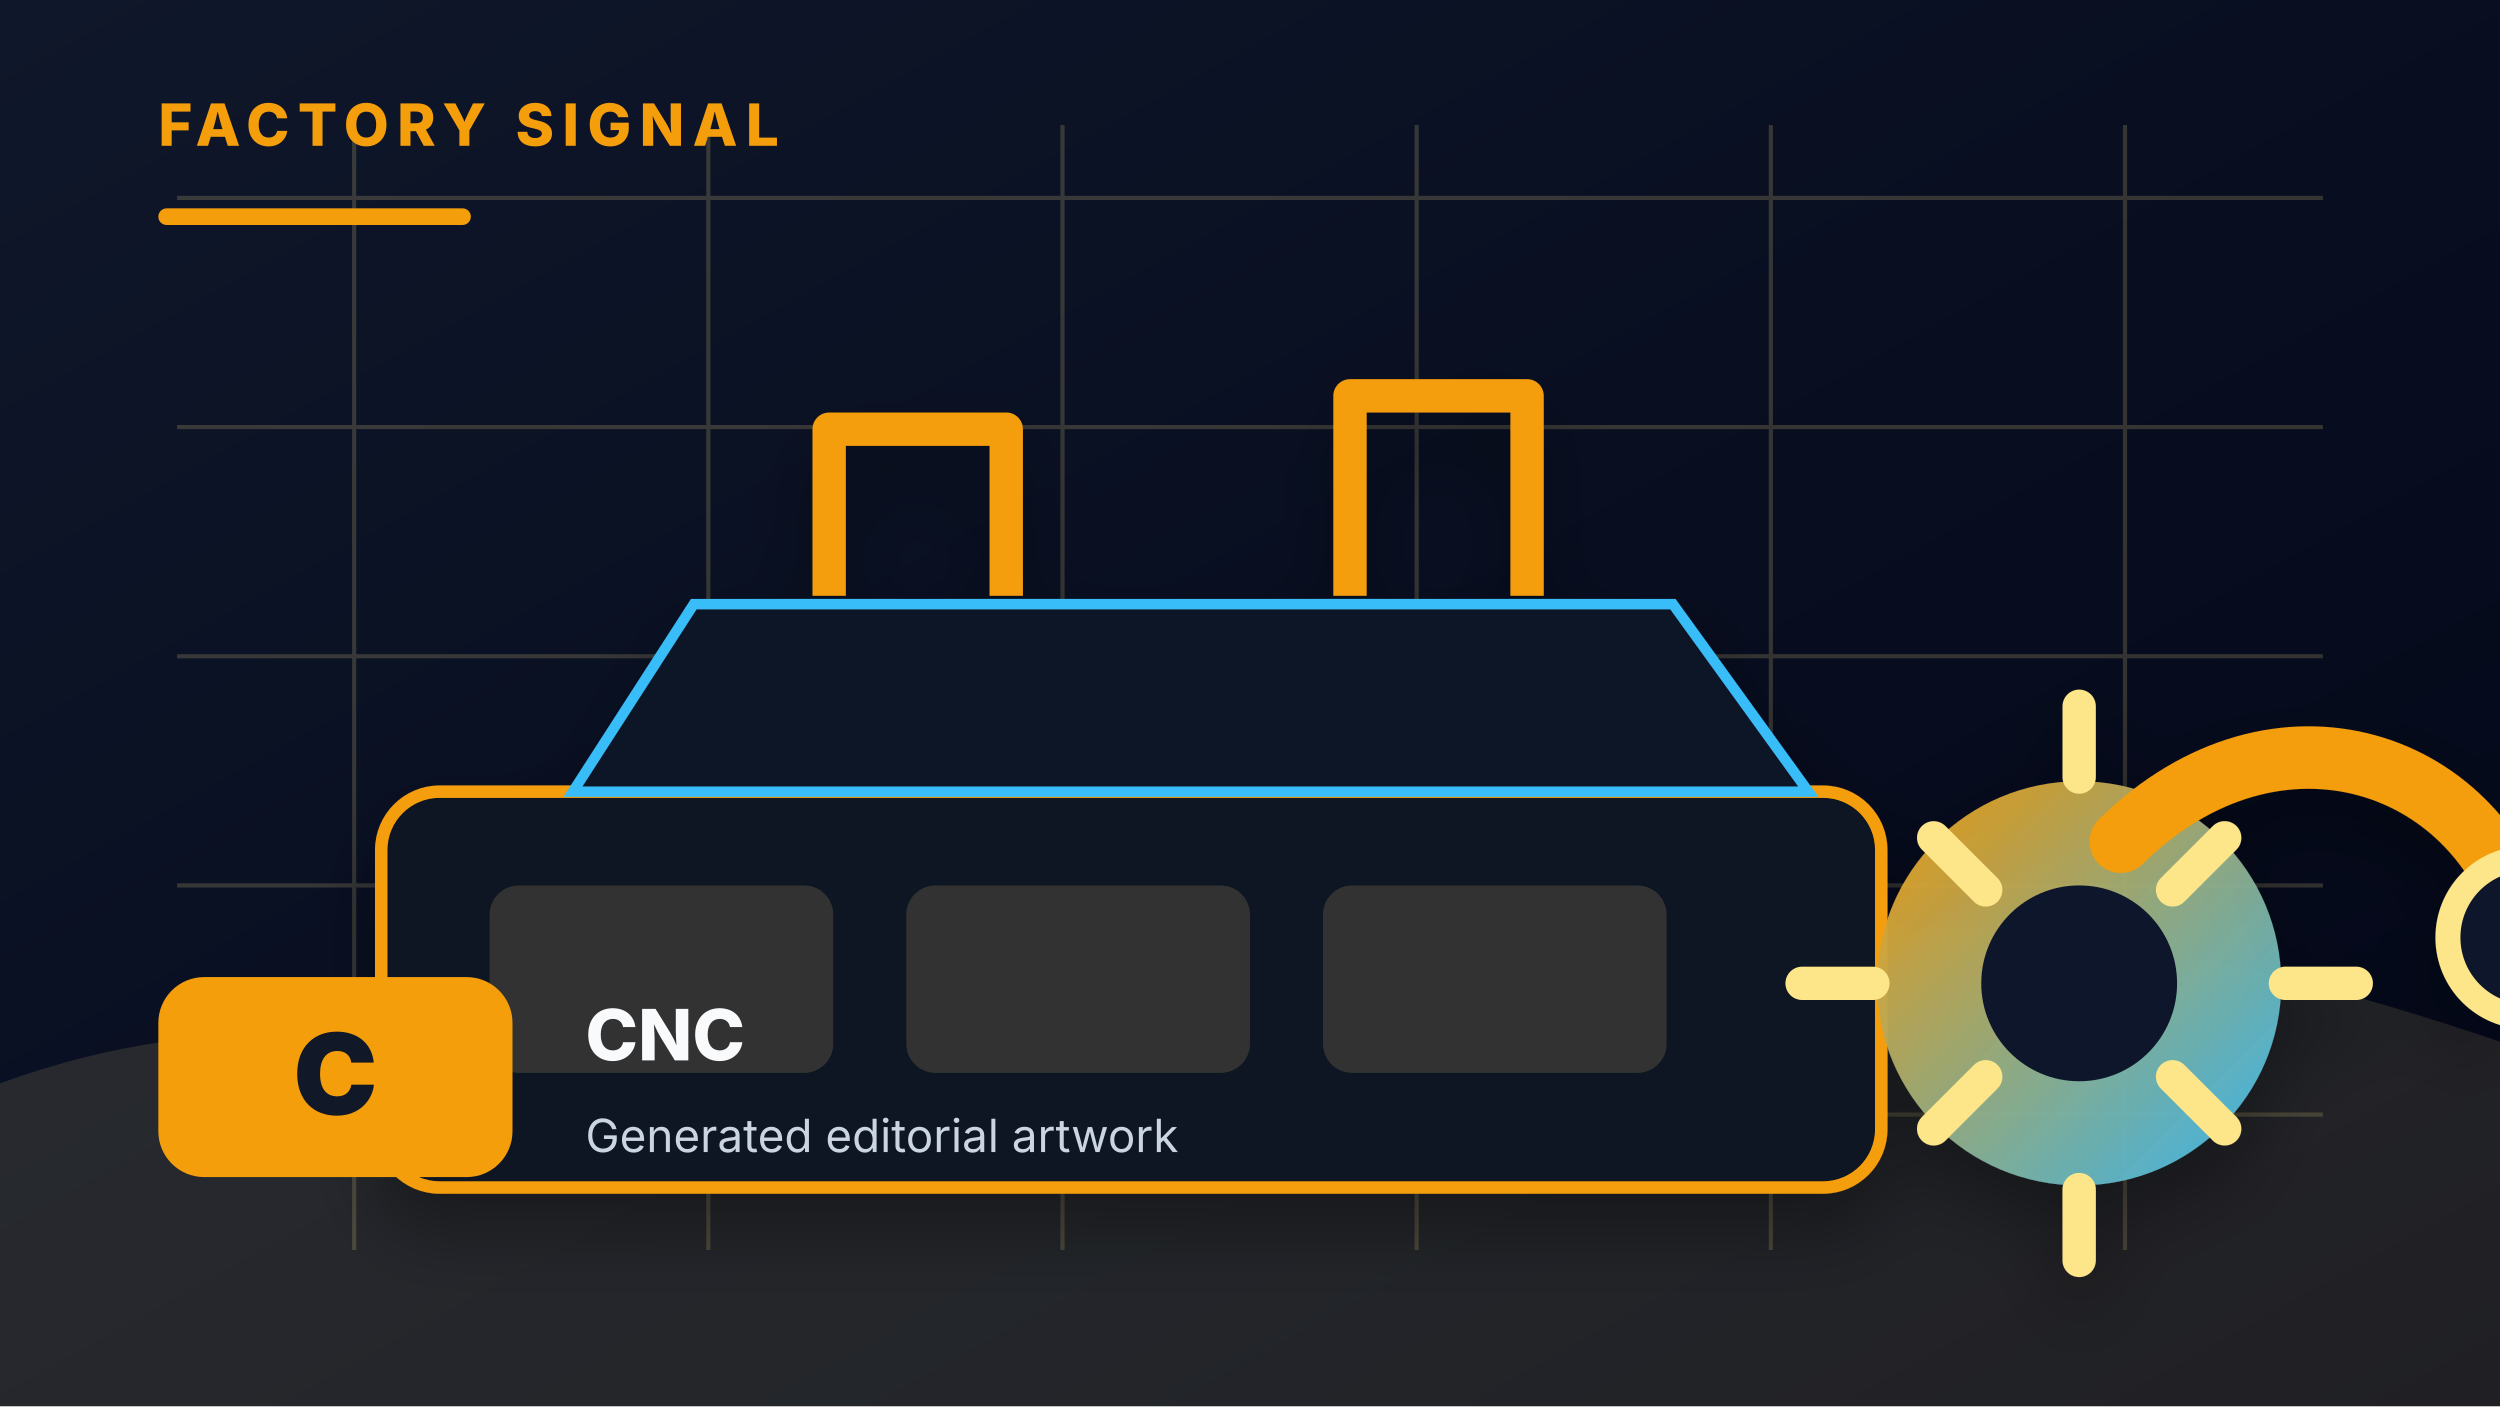
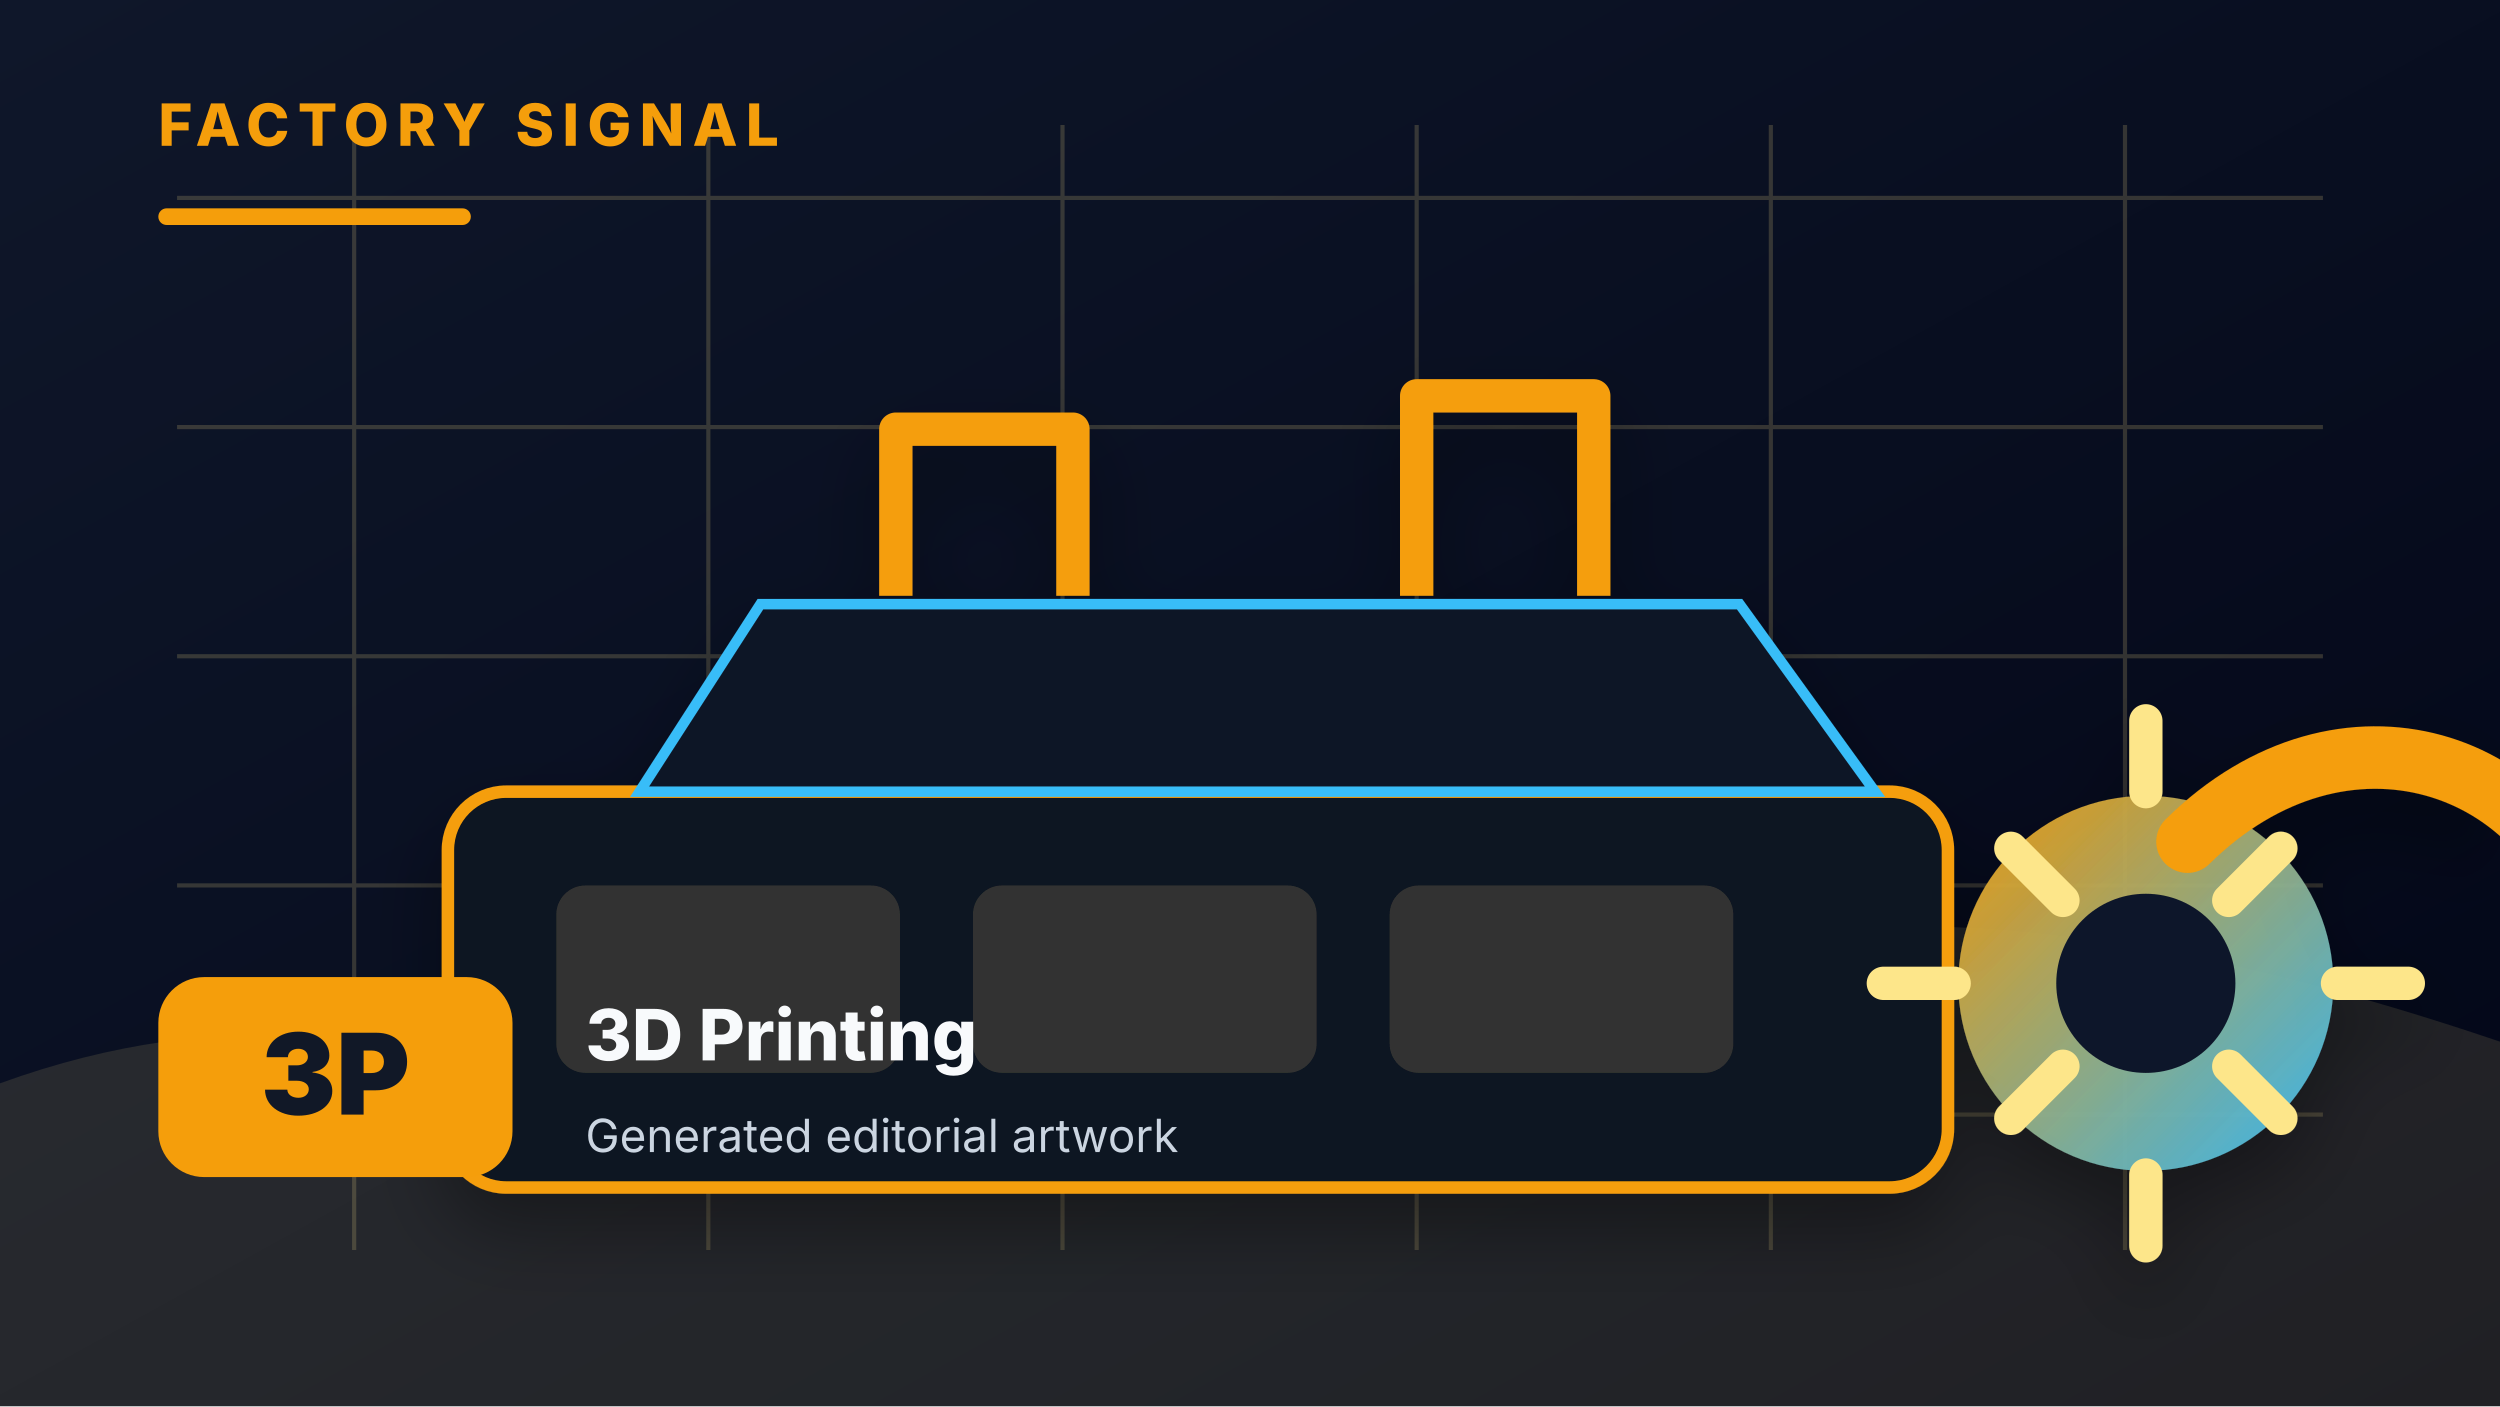
<svg xmlns="http://www.w3.org/2000/svg" width="1600" height="900" viewBox="0 0 1600 900" role="img" aria-labelledby="title desc">
  <g transform="scale(1.333333)">
    <defs>
      <linearGradient id="bg" x1="0" y1="0" x2="1" y2="1">
        <stop offset="0" stop-color="#0f172a" />
        <stop offset="1" stop-color="#020617" />
      </linearGradient>
      <linearGradient id="accent" x1="0" y1="0" x2="1" y2="1">
        <stop offset="0" stop-color="#f59e0b" />
        <stop offset="1" stop-color="#38bdf8" />
      </linearGradient>
      <filter id="shadow" x="-20%" y="-20%" width="140%" height="140%">
        <feDropShadow dx="0" dy="18" stdDeviation="18" flood-color="#000000" flood-opacity="0.35" />
      </filter>
    </defs>
    <rect width="1200" height="675" fill="url(#bg)" />
    <path d="M0 520 C220 440 340 595 560 520 S920 405 1200 500 V675 H0Z" fill="#fde68a" opacity="0.12" />
    <g opacity="0.18" stroke="#fde68a" stroke-width="2">
      <path d="M85 95H1115M85 205H1115M85 315H1115M85 425H1115M85 535H1115" />
      <path d="M170 60V600M340 60V600M510 60V600M680 60V600M850 60V600M1020 60V600" />
    </g>
-     <g transform="translate(183 120)" filter="url(#shadow)">
+     <g transform="translate(215 120)" filter="url(#shadow)">
      <rect x="0" y="260" width="720" height="190" rx="28" fill="#0b1220" stroke="#f59e0b" stroke-width="6" />
      <rect x="52" y="305" width="165" height="90" rx="14" fill="#fde68a" opacity="0.16" />
      <rect x="252" y="305" width="165" height="90" rx="14" fill="#fde68a" opacity="0.16" />
      <rect x="452" y="305" width="165" height="90" rx="14" fill="#fde68a" opacity="0.16" />
      <path d="M92 260 L150 170 H620 L685 260Z" fill="#111827" stroke="#38bdf8" stroke-width="5" />
      <path d="M215 166 V86 H300 V166M465 166 V70 H550 V166" fill="none" stroke="#f59e0b" stroke-width="16" stroke-linejoin="round" />
-       <circle cx="815" cy="352" r="97" fill="url(#accent)" opacity="0.95" />
-       <circle cx="815" cy="352" r="47" fill="#0f172a" />
+       <circle cx="815" cy="352" r="90" fill="url(#accent)" opacity="0.95" />
+       <circle cx="815" cy="352" r="43" fill="#0f172a" />
      <g stroke="#fde68a" stroke-width="16" stroke-linecap="round">
-         <path d="M815 219v34M815 485v-34M682 352h34M948 352h-34" />
-         <path d="M745.16 282.16l25 25M884.84 282.16l-25 25M745.16 421.84l25-25M884.84 421.84l-25-25" />
+         <path d="M815 226v34M815 478v-34M689 352h34M941 352h-34" />
+         <path d="M750.2 287.2l25 25M879.8 287.2l-25 25M750.2 416.8l25-25M879.8 416.8l-25-25" />
      </g>
      <path d="M835 284 C910 210 1010 245 1030 330" fill="none" stroke="#f59e0b" stroke-width="30" stroke-linecap="round" />
-       <path d="M1030 330 l167 58" stroke="#38bdf8" stroke-width="34" stroke-linecap="round" />
+       <path d="M1030 330 l253 58" stroke="#38bdf8" stroke-width="34" stroke-linecap="round" />
      <circle cx="1030" cy="330" r="38" fill="#0f172a" stroke="#fde68a" stroke-width="12" />
-       <path d="M1197 388 l54 -35M1197 388 l46 45" stroke="#f59e0b" stroke-width="18" stroke-linecap="round" />
+       <path d="M1283 388 l54 -35M1283 388 l46 45" stroke="#f59e0b" stroke-width="18" stroke-linecap="round" />
    </g>
    <g transform="translate(76 70)">
      <text x="0" y="0" fill="#f59e0b" font-family="Inter, Arial, sans-serif" font-size="28" font-weight="800" letter-spacing="4">FACTORY SIGNAL</text>
      <rect x="0" y="30" width="150" height="8" rx="4" fill="#f59e0b" />
    </g>
    <g transform="translate(76 535)">
      <rect x="0" y="-66" width="170" height="96" rx="22" fill="#f59e0b" />
-       <text x="85" y="0" text-anchor="middle" fill="#111827" font-family="Inter, Arial, sans-serif" font-size="54" font-weight="900">C</text>
-       <text x="205" y="-26" fill="#f8fafc" font-family="Inter, Arial, sans-serif" font-size="34" font-weight="800">CNC</text>
+       <text x="85" y="0" text-anchor="middle" fill="#111827" font-family="Inter, Arial, sans-serif" font-size="54" font-weight="900">3P</text>
+       <text x="205" y="-26" fill="#f8fafc" font-family="Inter, Arial, sans-serif" font-size="34" font-weight="800">3D Printing</text>
      <text x="205" y="18" fill="#cbd5e1" font-family="Inter, Arial, sans-serif" font-size="22">Generated editorial artwork</text>
    </g>
  </g>
</svg>
